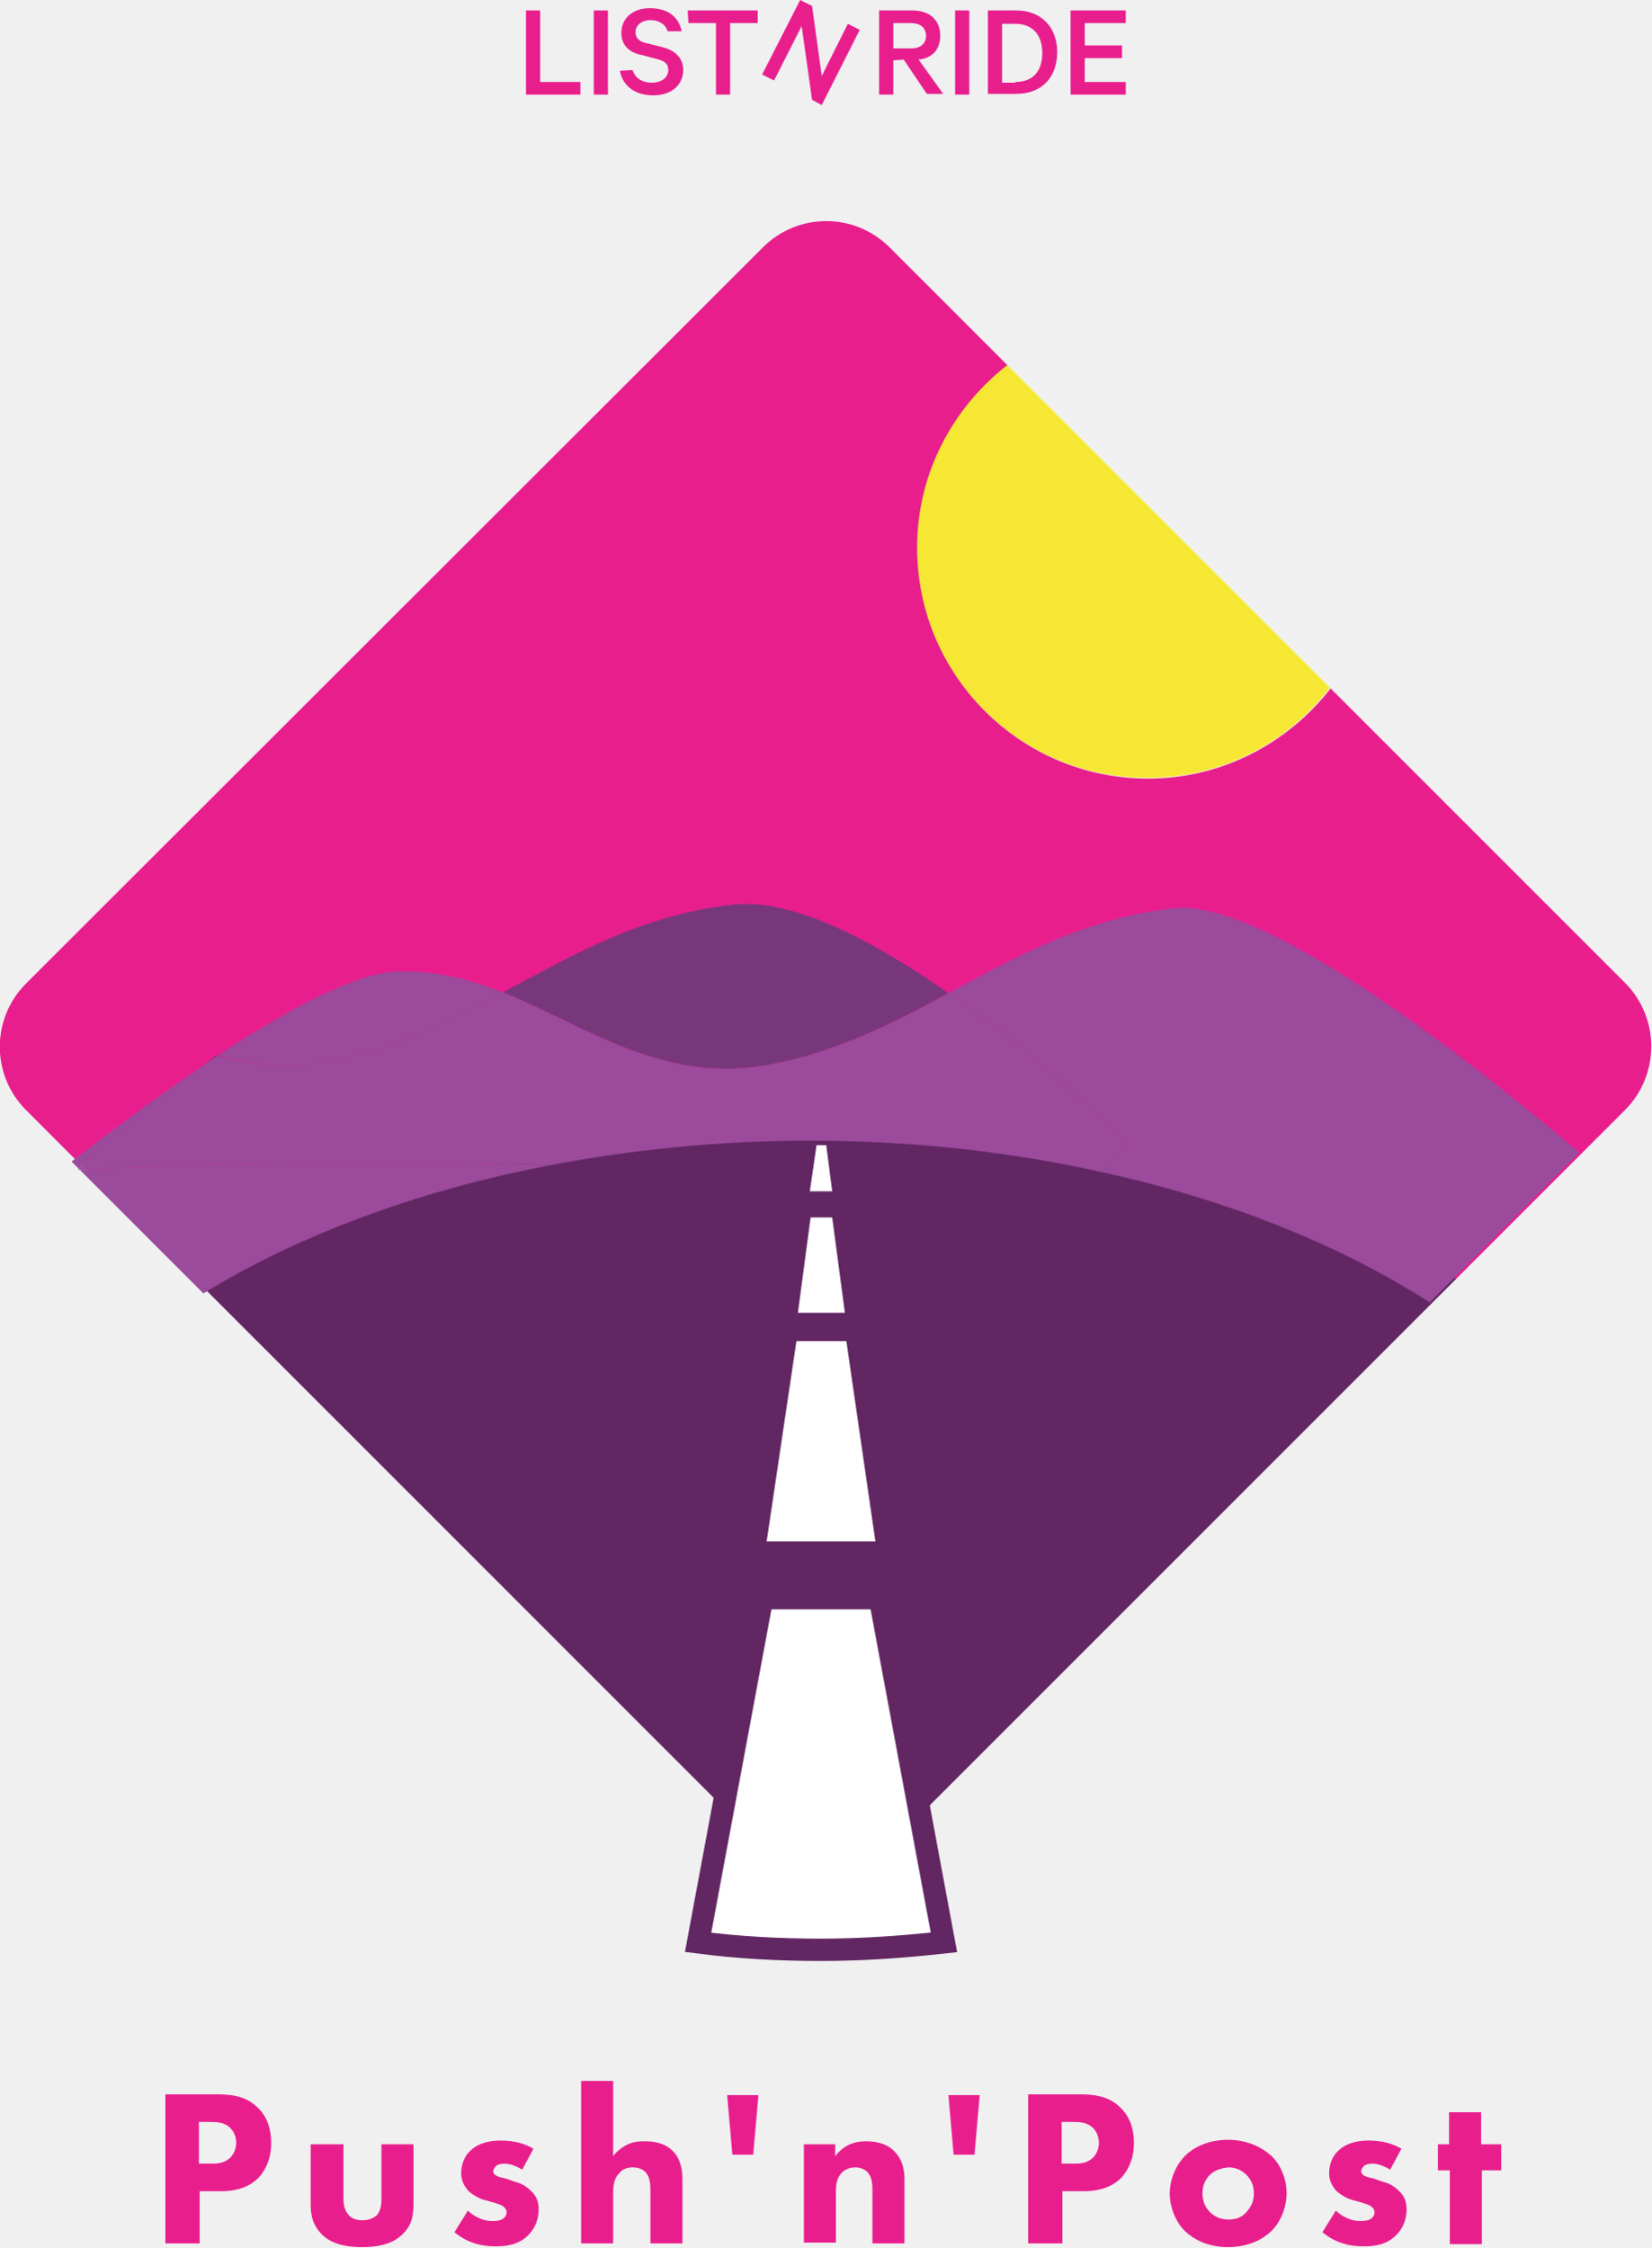
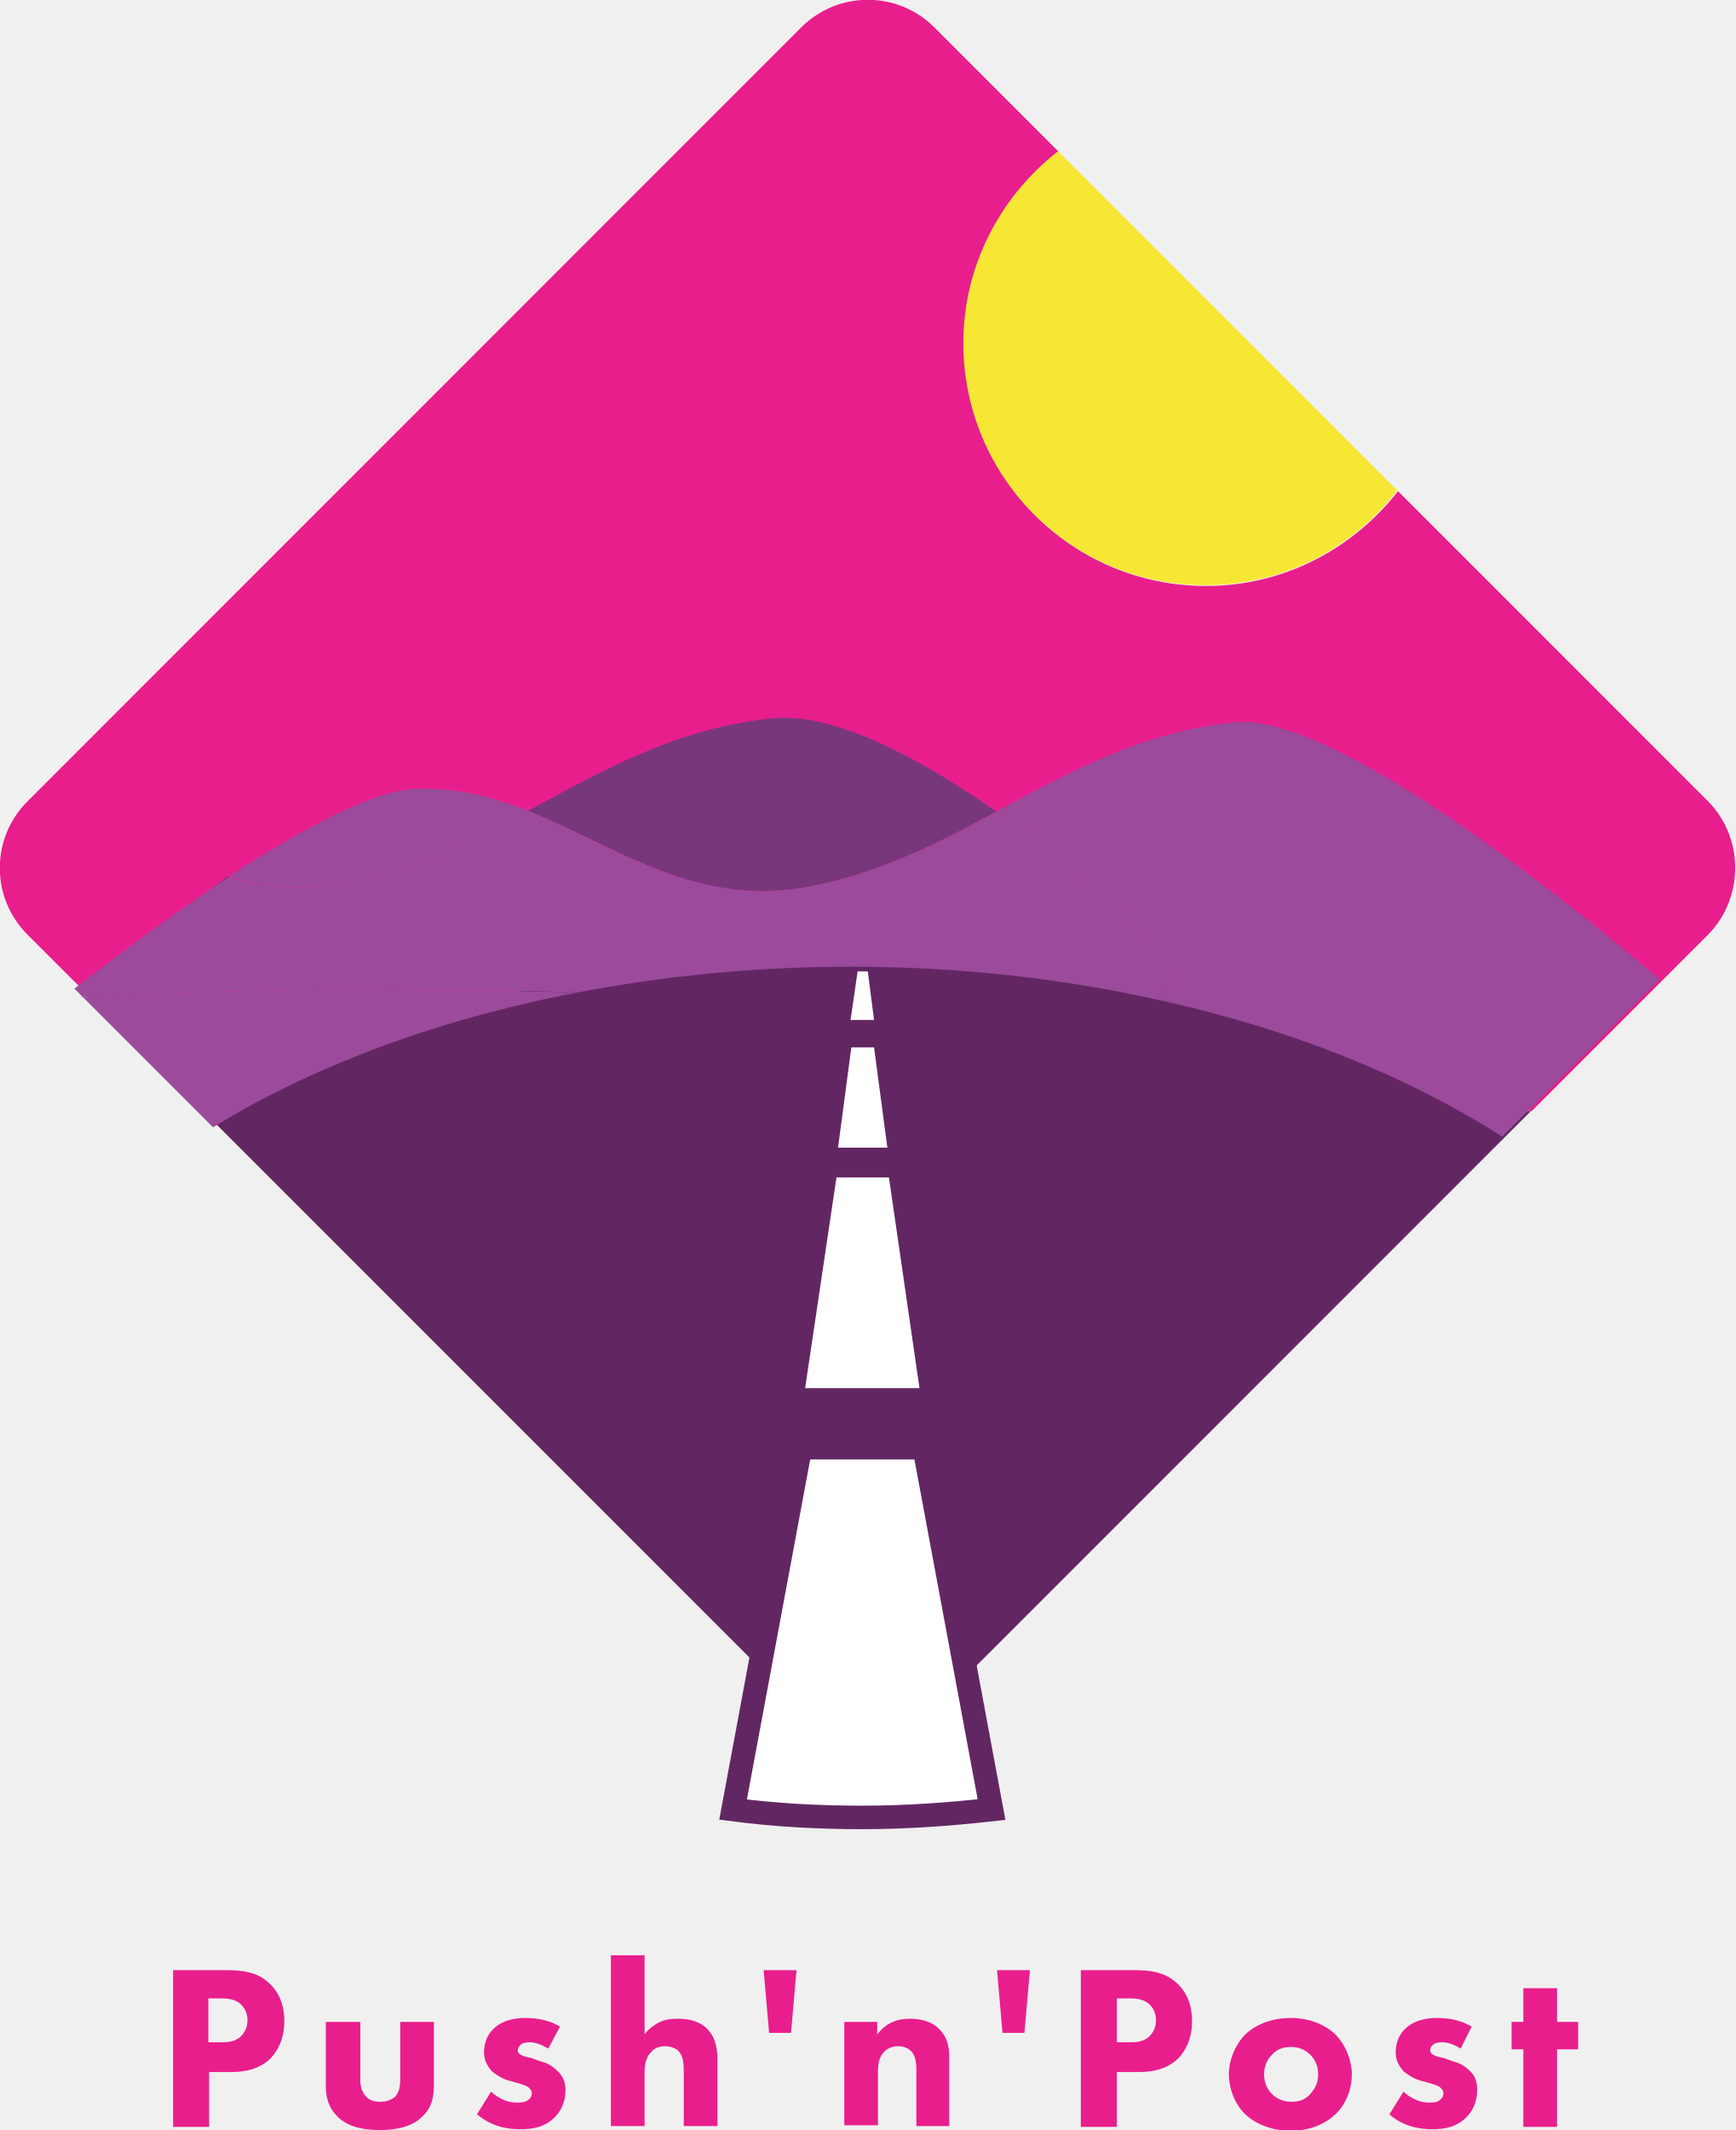
- <svg xmlns="http://www.w3.org/2000/svg" version="1.1" id="Layer_1" x="0px" y="0px" width="221.7px" height="301.6px" viewBox="0 0 221.7 301.6" style="enable-background:new 0 0 221.7 301.6;" xml:space="preserve">
+ <svg xmlns="http://www.w3.org/2000/svg" version="1.1" id="Layer_1" x="0px" y="0px" width="221.6px" height="271.9px" viewBox="0 0 221.6 271.9" style="enable-background:new 0 0 221.6 271.9;" xml:space="preserve">
  <style type="text/css">
	.st0{fill:#E91E8D;}
	.st1{fill:#F7E735;}
	.st2{fill:#622763;}
	.st3{fill:none;}
	.st4{fill:#79377B;}
	.st5{fill:#9B4A9C;}
	.st6{fill:none;stroke:#7EBFD8;stroke-miterlimit:10;}
	.st7{fill:#FFFFFF;stroke:#622763;stroke-width:3;stroke-miterlimit:10;}
	.st8{fill:#FFFFFF;}
+ 	.st9{enable-background:new    ;}
</style>
  <g>
    <g>
-       <path class="st0" d="M218.2,132l-39.6-39.6c-5.7,7.3-14.5,12.1-24.5,12.1c-17.1,0-30.9-13.8-30.9-30.9c0-10,4.7-18.8,12.1-24.5    l-15.9-15.9c-4.7-4.7-12.3-4.7-17,0L3.5,132c-4.7,4.7-4.7,12.3,0,17l20.7,20.7c20.6-10.5,50.5-17.1,83.8-17.1    c35.3,0,66.9,7.4,87.5,19l22.6-22.6C222.8,144.3,222.8,136.7,218.2,132z" />
-       <path class="st1" d="M123.1,73.5c0,17.1,13.8,30.9,30.9,30.9c10,0,18.8-4.7,24.5-12.1L135.2,49C127.9,54.7,123.1,63.5,123.1,73.5z    " />
+       <path class="st0" d="M218.1,102.3l-39.6-39.6C172.8,70,164,74.8,154,74.8c-17.1,0-30.9-13.8-30.9-30.9c0-10,4.7-18.8,12.1-24.5    L119.3,3.5c-4.7-4.7-12.3-4.7-17,0L3.5,102.3c-4.7,4.7-4.7,12.3,0,17L24.2,140c20.6-10.5,50.5-17.1,83.8-17.1    c35.3,0,66.9,7.4,87.5,19l22.6-22.6C222.7,114.6,222.7,107,218.1,102.3z" />
+       <path class="st1" d="M123,43.8c0,17.1,13.8,30.9,30.9,30.9c10,0,18.8-4.7,24.5-12.1l-43.3-43.3C127.8,25,123,33.8,123,43.8z" />
    </g>
-     <path class="st2" d="M119.3,247.8l76.2-76.2c-20.6-11.6-52.1-19-87.5-19c-33.3,0-63.2,6.6-83.8,17.1l78.2,78.2   C107,252.5,114.6,252.5,119.3,247.8z" />
+     <path class="st2" d="M119.2,218.1l76.2-76.2c-20.6-11.6-52.1-19-87.5-19c-33.3,0-63.2,6.6-83.8,17.1l78.2,78.2   C106.9,222.8,114.6,222.8,119.2,218.1z" />
    <g>
-       <path class="st3" d="M44.4,142.4c8.7-1.6,16-5.3,23.2-9.2c-4.5-1.8-9.2-3-14.4-2.8c-6.7,0.3-15.5,5.2-23.9,11.2    C33.8,142.9,38.8,143.5,44.4,142.4z" />
-       <path class="st0" d="M10.5,157L10.5,157L10.5,157z" />
+       <path class="st3" d="M44.3,112.7c8.7-1.6,16-5.3,23.2-9.2c-4.5-1.8-9.2-3-14.4-2.8c-6.7,0.3-15.5,5.2-23.9,11.2    C33.7,113.2,38.7,113.8,44.3,112.7z" />
+       <path class="st0" d="M10.4,127.3L10.4,127.3L10.4,127.3z" />
    </g>
    <g>
-       <path class="st4" d="M103.3,142.9c9.1-1.7,16.6-5.6,24-9.6c-10.3-7.2-20.9-12.7-28.7-11.9c-12.3,1.3-21.6,6.7-31.1,11.8    c0,0,0,0,0,0C78.8,137.7,88.9,145.6,103.3,142.9z" />
-       <path class="st4" d="M29.1,141.6c-0.8,0.6-1.6,1.2-2.4,1.8c0.9-0.6,1.7-1.2,2.6-1.7C29.3,141.6,29.2,141.6,29.1,141.6z" />
-       <path class="st4" d="M10.4,157c0.1,0,0.2,0,0.3,0l-0.1-0.1C10.5,156.9,10.5,157,10.4,157z" />
-       <path class="st5" d="M9.6,155.9l1,1c4.5-4.1,10.2-9,16.1-13.5C20.8,147.4,14.9,151.8,9.6,155.9z" />
-       <path class="st5" d="M212,154.7c-17.6-14.9-43-34-54.4-32.8c-11.9,1.3-21,6.4-30.3,11.4c0,0,0,0,0.1,0    c9.1,6.4,17.9,14.2,24.1,20.3l-3.7,3.7c17,3.7,32.1,9.8,44.1,17.5L212,154.7z" />
-       <path class="st5" d="M44.3,142.4c8.7-1.6,16-5.3,23.2-9.2c-4.5-1.8-9.2-3-14.4-2.8c-5.3,0.2-14.3,5-23.8,11.2    C33.9,142.9,38.8,143.5,44.3,142.4z" />
-       <path class="st5" d="M10.7,157l16.6,16.6c12.7-7.8,28.7-13.8,46.5-17.2C66,156.1,58.1,156,50,156C36.6,156,23.4,156.3,10.7,157z" />
-       <path class="st5" d="M127.4,133.3C127.4,133.3,127.4,133.3,127.4,133.3c-7.5,4-15,7.9-24.1,9.6c-14.4,2.7-24.6-5.2-35.8-9.7    c-7.2,3.9-14.5,7.6-23.2,9.2c-5.5,1.1-10.5,0.5-15-0.7c-0.9,0.6-1.7,1.1-2.6,1.7c-6,4.5-11.7,9.4-16.1,13.5l0.1,0.1    c12.7-0.7,25.9-1,39.3-1c8,0,16,0.1,23.8,0.4c11-2.1,22.7-3.3,34.9-3.3c13.8,0,27,1.5,39.1,4.2l3.7-3.7    C145.3,147.5,136.5,139.7,127.4,133.3z" />
+       <path class="st4" d="M103.2,113.2c9.1-1.7,16.6-5.6,24-9.6c-10.3-7.2-20.9-12.7-28.7-11.9c-12.3,1.3-21.6,6.7-31.1,11.8l0,0    C78.7,108,88.8,115.9,103.2,113.2z" />
+       <path class="st4" d="M29,111.9c-0.8,0.6-1.6,1.2-2.4,1.8c0.9-0.6,1.7-1.2,2.6-1.7C29.2,111.9,29.1,111.9,29,111.9z" />
+       <path class="st4" d="M10.3,127.3c0.1,0,0.2,0,0.3,0l-0.1-0.1C10.5,127.2,10.4,127.3,10.3,127.3z" />
+       <path class="st5" d="M9.5,126.2l1,1c4.5-4.1,10.2-9,16.1-13.5C20.7,117.7,14.8,122.1,9.5,126.2z" />
+       <path class="st5" d="M211.9,125c-17.6-14.9-43-34-54.4-32.8c-11.9,1.3-21,6.4-30.3,11.4c0,0,0,0,0.1,0    c9.1,6.4,17.9,14.2,24.1,20.3l-3.7,3.7c17,3.7,32.1,9.8,44.1,17.5L211.9,125z" />
+       <path class="st5" d="M44.2,112.7c8.7-1.6,16-5.3,23.2-9.2c-4.5-1.8-9.2-3-14.4-2.8c-5.3,0.2-14.3,5-23.8,11.2    C33.8,113.2,38.7,113.8,44.2,112.7z" />
+       <path class="st5" d="M10.6,127.3l16.6,16.6c12.7-7.8,28.7-13.8,46.5-17.2c-7.8-0.2-15.8-0.4-23.8-0.4    C36.5,126.3,23.3,126.6,10.6,127.3z" />
+       <path class="st5" d="M127.3,103.6L127.3,103.6c-7.5,4-15,7.9-24.1,9.6c-14.4,2.7-24.6-5.2-35.8-9.7c-7.2,3.9-14.5,7.6-23.2,9.2    c-5.5,1.1-10.5,0.5-15-0.7c-0.9,0.6-1.7,1.1-2.6,1.7c-6,4.5-11.7,9.4-16.1,13.5l0.1,0.1c12.7-0.7,25.9-1,39.3-1    c8,0,16,0.1,23.8,0.4c11-2.1,22.7-3.3,34.9-3.3c13.8,0,27,1.5,39.1,4.2l3.7-3.7C145.2,117.8,136.4,110,127.3,103.6z" />
    </g>
-     <rect x="55.5" y="84.4" class="st3" width="109.5" height="72" />
+     <rect x="55.4" y="54.7" class="st3" width="109.5" height="72" />
    <g>
-       <path class="st6" d="M110.2,262.2" />
-       <path class="st7" d="M110.2,214.5h-7.9l-8.6,46.2c5.4,0.7,10.9,1,16.5,1s11.1-0.4,16.5-1l-8.6-46.2H110.2z" />
-       <polygon class="st8" points="113.6,180 110.2,180 106.9,180 102.9,206.9 110.2,206.9 117.5,206.9   " />
-       <polygon class="st8" points="111.7,163.4 110.2,163.4 108.8,163.4 107.1,176.2 110.2,176.2 113.4,176.2   " />
-       <polygon class="st8" points="110.9,153.7 110.2,153.7 109.6,153.7 108.7,159.9 110.2,159.9 111.7,159.9   " />
+       <path class="st6" d="M110.1,232.5" />
+       <path class="st7" d="M110.1,184.8h-7.9L93.6,231c5.4,0.7,10.9,1,16.5,1s11.1-0.4,16.5-1l-8.6-46.2H110.1z" />
+       <polygon class="st8" points="113.5,150.3 110.1,150.3 106.8,150.3 102.8,177.2 110.1,177.2 117.4,177.2   " />
+       <polygon class="st8" points="111.6,133.7 110.1,133.7 108.7,133.7 107,146.5 110.1,146.5 113.3,146.5   " />
+       <polygon class="st8" points="110.8,124 110.1,124 109.5,124 108.6,130.2 110.1,130.2 111.6,130.2   " />
    </g>
  </g>
-   <path class="st0" d="M110.3,14.1l-1.3-0.7l-1.4-9.9l-3.7,7.3l-1.6-0.8l5.1-10l1.6,0.8l1.3,9.4l3.5-7l1.6,0.8L110.3,14.1z M92.4,3.1  h3.7v9.6H98V3.1h3.7V1.4h-9.4L92.4,3.1L92.4,3.1z M83.2,9.5c0.4,2.1,2.1,3.3,4.5,3.3c2.3,0,4-1.3,4-3.4c0-1.7-1.2-2.7-2.9-3.1  l-2-0.5c-1-0.2-1.5-0.7-1.5-1.5c0-0.9,0.8-1.6,2-1.6c1.3,0,2.1,0.7,2.3,1.5h1.9c-0.4-1.9-1.8-3.1-4.3-3.1c-2.3,0-3.8,1.4-3.8,3.3  c0,1.8,1.2,2.7,2.8,3l1.9,0.5c1.2,0.3,1.6,0.7,1.6,1.5c0,1-0.9,1.7-2.2,1.7c-1.2,0-2.2-0.5-2.6-1.7L83.2,9.5L83.2,9.5z M81.6,1.4  h-1.9v11.3h1.9V1.4z M70.6,12.7h7.3V11h-5.4V1.4h-1.9V12.7z M151.1,1.4v1.7h-5.5v3h5v1.7h-5V11h5.5v1.7h-7.4V1.4L151.1,1.4  L151.1,1.4z M132.6,1.4h3.8c3.3,0,5.5,2.2,5.5,5.6s-2.1,5.6-5.5,5.6h-3.8V1.4z M136.3,11c2.4,0,3.6-1.5,3.6-3.9s-1.3-3.9-3.6-3.9  h-1.8v7.9h1.8V11z M130.1,12.7h-1.9V1.4h1.9V12.7z M119.9,6.5h2.4c1.3,0,2-0.7,2-1.7s-0.7-1.7-2-1.7h-2.4V6.5z M119.9,8.1v4.6H118  V1.4h4.4c2.3,0,3.8,1.2,3.8,3.4c0,1.9-1.1,3-2.9,3.2l3.3,4.6h-2.2L121.3,8L119.9,8.1L119.9,8.1z" />
-   <g>
-     <path class="st0" d="M29.2,281.1c1.7,0,3.7,0.2,5.2,1.6c1.7,1.5,2,3.5,2,4.9c0,2.5-1,3.9-1.7,4.7c-1.6,1.6-3.7,1.8-5.1,1.8h-2.8v7   h-4.6v-20H29.2z M26.8,290.4h1.6c0.6,0,1.7,0,2.5-0.8c0.4-0.4,0.8-1.1,0.8-2c0-0.8-0.3-1.5-0.8-2c-0.7-0.7-1.7-0.8-2.6-0.8h-1.6   V290.4z" />
-     <path class="st0" d="M46.1,287.8v7.4c0,0.6,0.1,1.5,0.8,2.2c0.3,0.3,0.8,0.6,1.8,0.6c0.8,0,1.4-0.3,1.8-0.6   c0.6-0.6,0.7-1.5,0.7-2.2v-7.4h4.3v7.8c0,1.5-0.1,3-1.5,4.3c-1.5,1.5-3.8,1.7-5.4,1.7c-1.6,0-3.9-0.2-5.4-1.7   c-1.2-1.2-1.5-2.5-1.5-4v-8.1H46.1z" />
-     <path class="st0" d="M70.1,291.2c-0.7-0.4-1.5-0.8-2.4-0.8c-0.4,0-1,0.1-1.2,0.4c-0.1,0.1-0.3,0.4-0.3,0.6c0,0.3,0.2,0.5,0.4,0.6   c0.3,0.2,0.8,0.3,1.3,0.4l1.1,0.4c0.8,0.2,1.5,0.5,2.2,1.2c0.8,0.7,1.1,1.5,1.1,2.5c0,1.8-0.8,2.9-1.4,3.5   c-1.3,1.3-2.9,1.5-4.4,1.5c-1.8,0-3.7-0.4-5.5-1.9l1.8-2.9c0.4,0.4,1,0.8,1.5,1c0.6,0.3,1.2,0.4,1.8,0.4c0.3,0,1,0,1.4-0.3   c0.3-0.2,0.5-0.5,0.5-0.9c0-0.2-0.1-0.5-0.5-0.8c-0.3-0.2-0.7-0.3-1.3-0.5l-1.1-0.3c-0.8-0.2-1.6-0.7-2.2-1.2c-0.6-0.7-1-1.4-1-2.4   c0-1.3,0.5-2.4,1.3-3.1c1.2-1.1,2.8-1.3,4-1.3c2,0,3.4,0.5,4.4,1.1L70.1,291.2z" />
-     <path class="st0" d="M78,279.3h4.3v10.1c0.5-0.7,1.1-1.1,1.6-1.4c0.9-0.5,1.6-0.6,2.6-0.6c1,0,2.6,0.1,3.8,1.3   c1.2,1.2,1.3,2.9,1.3,3.9v8.5h-4.3v-6.9c0-0.9,0-2-0.7-2.7c-0.4-0.4-1-0.6-1.7-0.6c-0.9,0-1.5,0.4-1.7,0.7   c-0.9,0.8-0.9,2.1-0.9,2.8v6.7H78V279.3z" />
-     <path class="st0" d="M101.1,289.2h-2.8l-0.7-8h4.2L101.1,289.2z" />
-     <path class="st0" d="M107.8,287.8h4.3v1.6c1.3-1.7,2.9-2,4.1-2c1.2,0,2.7,0.2,3.8,1.3c1.3,1.3,1.4,2.8,1.4,3.9v8.5h-4.3v-6.9   c0-0.9,0-2-0.7-2.7c-0.3-0.3-0.9-0.6-1.6-0.6c-0.9,0-1.5,0.4-1.8,0.7c-0.7,0.7-0.8,1.7-0.8,2.5v6.9h-4.3V287.8z" />
-     <path class="st0" d="M130.8,289.2H128l-0.7-8h4.2L130.8,289.2z" />
-     <path class="st0" d="M145,281.1c1.7,0,3.7,0.2,5.2,1.6c1.7,1.5,2,3.5,2,4.9c0,2.5-1,3.9-1.7,4.7c-1.6,1.6-3.7,1.8-5.1,1.8h-2.8v7   H138v-20H145z M142.6,290.4h1.6c0.6,0,1.7,0,2.5-0.8c0.4-0.4,0.8-1.1,0.8-2c0-0.8-0.3-1.5-0.8-2c-0.7-0.7-1.7-0.8-2.6-0.8h-1.6   V290.4z" />
-     <path class="st0" d="M170.7,299.4c-1.2,1.2-3.2,2.2-5.9,2.2c-2.6,0-4.6-1-5.8-2.2c-1.3-1.3-2-3.3-2-5s0.7-3.6,2-5   c1.2-1.2,3.2-2.2,5.8-2.2c2.6,0,4.6,1,5.9,2.2c1.4,1.4,2,3.3,2,5S172,298.1,170.7,299.4z M162.4,291.9c-0.6,0.6-1,1.4-1,2.5   c0,1.2,0.5,2,1,2.5c0.5,0.5,1.3,1,2.5,1c1,0,1.8-0.3,2.4-1s1-1.4,1-2.5s-0.4-1.9-1-2.5s-1.4-1-2.4-1   C163.9,291,163,291.3,162.4,291.9z" />
-     <path class="st0" d="M186.6,291.2c-0.7-0.4-1.5-0.8-2.4-0.8c-0.4,0-1,0.1-1.2,0.4c-0.1,0.1-0.3,0.4-0.3,0.6c0,0.3,0.2,0.5,0.4,0.6   c0.3,0.2,0.8,0.3,1.3,0.4l1.1,0.4c0.8,0.2,1.5,0.5,2.2,1.2c0.8,0.7,1.1,1.5,1.1,2.5c0,1.8-0.8,2.9-1.4,3.5   c-1.3,1.3-2.9,1.5-4.4,1.5c-1.8,0-3.7-0.4-5.5-1.9l1.8-2.9c0.4,0.4,1,0.8,1.5,1c0.6,0.3,1.2,0.4,1.8,0.4c0.3,0,1,0,1.4-0.3   c0.3-0.2,0.5-0.5,0.5-0.9c0-0.2-0.1-0.5-0.5-0.8c-0.3-0.2-0.7-0.3-1.3-0.5l-1.1-0.3c-0.8-0.2-1.6-0.7-2.2-1.2c-0.6-0.7-1-1.4-1-2.4   c0-1.3,0.5-2.4,1.3-3.1c1.2-1.1,2.8-1.3,4-1.3c2,0,3.4,0.5,4.4,1.1L186.6,291.2z" />
-     <path class="st0" d="M198.9,291.3v9.9h-4.3v-9.9H193v-3.5h1.5v-4.3h4.3v4.3h2.7v3.5H198.9z" />
+   <g class="st9">
+     <path class="st0" d="M29.1,251.5c1.7,0,3.7,0.2,5.2,1.6c1.7,1.5,2,3.5,2,4.9c0,2.5-1,3.9-1.7,4.7c-1.6,1.6-3.7,1.8-5.1,1.8h-2.8v7   h-4.6v-20H29.1z M26.7,260.7h1.6c0.6,0,1.7,0,2.5-0.8c0.4-0.4,0.8-1.1,0.8-2c0-0.8-0.3-1.5-0.8-2c-0.7-0.7-1.7-0.8-2.6-0.8h-1.6   V260.7z" />
+     <path class="st0" d="M46,258.1v7.4c0,0.6,0.1,1.5,0.8,2.2c0.3,0.3,0.8,0.6,1.8,0.6c0.8,0,1.4-0.3,1.8-0.6c0.6-0.6,0.7-1.5,0.7-2.2   v-7.4h4.3v7.8c0,1.5-0.1,3-1.5,4.3c-1.5,1.5-3.8,1.7-5.4,1.7c-1.6,0-3.9-0.2-5.4-1.7c-1.2-1.2-1.5-2.5-1.5-4v-8.1H46z" />
+     <path class="st0" d="M70,261.5c-0.7-0.4-1.5-0.8-2.4-0.8c-0.4,0-1,0.1-1.2,0.4c-0.1,0.1-0.3,0.4-0.3,0.6c0,0.3,0.2,0.5,0.4,0.6   c0.3,0.2,0.8,0.3,1.3,0.4l1.1,0.4c0.8,0.2,1.5,0.5,2.2,1.2c0.8,0.7,1.1,1.5,1.1,2.5c0,1.8-0.8,2.9-1.4,3.5   c-1.3,1.3-2.9,1.5-4.4,1.5c-1.8,0-3.7-0.4-5.5-1.9l1.8-2.9c0.4,0.4,1,0.8,1.5,1c0.6,0.3,1.2,0.4,1.8,0.4c0.3,0,1,0,1.4-0.3   c0.3-0.2,0.5-0.5,0.5-0.9c0-0.2-0.1-0.5-0.5-0.8c-0.3-0.2-0.7-0.3-1.3-0.5l-1.1-0.3c-0.8-0.2-1.6-0.7-2.2-1.2c-0.6-0.7-1-1.4-1-2.4   c0-1.3,0.5-2.4,1.3-3.1c1.2-1.1,2.8-1.3,4-1.3c2,0,3.4,0.5,4.4,1.1L70,261.5z" />
+     <path class="st0" d="M78,249.6h4.3v10.1c0.5-0.7,1.1-1.1,1.6-1.4c0.9-0.5,1.6-0.6,2.6-0.6c1,0,2.6,0.1,3.8,1.3   c1.2,1.2,1.3,2.9,1.3,3.9v8.5h-4.3v-6.9c0-0.9,0-2-0.7-2.7c-0.4-0.4-1.1-0.6-1.7-0.6c-0.9,0-1.5,0.4-1.7,0.7   c-0.9,0.8-0.9,2.1-0.9,2.8v6.7H78V249.6z" />
+     <path class="st0" d="M101,259.5h-2.8l-0.7-8h4.2L101,259.5z" />
+     <path class="st0" d="M107.7,258.1h4.3v1.6c1.3-1.7,2.9-2,4.1-2c1.2,0,2.7,0.2,3.8,1.3c1.3,1.3,1.3,2.8,1.3,3.9v8.5H117v-6.9   c0-0.9,0-2-0.7-2.7c-0.3-0.3-0.9-0.6-1.6-0.6c-0.9,0-1.5,0.4-1.8,0.7c-0.7,0.7-0.8,1.7-0.8,2.5v6.9h-4.3V258.1z" />
+     <path class="st0" d="M130.8,259.5H128l-0.7-8h4.2L130.8,259.5z" />
+     <path class="st0" d="M145,251.5c1.7,0,3.7,0.2,5.2,1.6c1.7,1.5,2,3.5,2,4.9c0,2.5-1,3.9-1.7,4.7c-1.6,1.6-3.7,1.8-5.1,1.8h-2.8v7   h-4.6v-20H145z M142.6,260.7h1.7c0.6,0,1.7,0,2.5-0.8c0.4-0.4,0.8-1.1,0.8-2c0-0.8-0.3-1.5-0.8-2c-0.7-0.7-1.7-0.8-2.6-0.8h-1.6   V260.7z" />
+     <path class="st0" d="M170.6,269.8c-1.2,1.2-3.2,2.2-5.8,2.2c-2.6,0-4.7-1-5.9-2.2c-1.3-1.3-2-3.3-2-5s0.7-3.6,2-5   c1.2-1.2,3.2-2.2,5.9-2.2c2.6,0,4.6,1,5.8,2.2c1.3,1.4,2,3.3,2,5S172,268.4,170.6,269.8z M162.4,262.3c-0.6,0.6-1,1.4-1,2.5   c0,1.2,0.5,2,1,2.5c0.5,0.5,1.3,1,2.5,1c1,0,1.8-0.3,2.4-1s1-1.4,1-2.5s-0.4-1.9-1-2.5s-1.4-1-2.4-1   C163.8,261.3,163,261.6,162.4,262.3z" />
+     <path class="st0" d="M186.5,261.5c-0.7-0.4-1.5-0.8-2.4-0.8c-0.4,0-1,0.1-1.2,0.4c-0.2,0.1-0.3,0.4-0.3,0.6c0,0.3,0.2,0.5,0.4,0.6   c0.3,0.2,0.8,0.3,1.3,0.4l1.1,0.4c0.8,0.2,1.5,0.5,2.2,1.2c0.8,0.7,1,1.5,1,2.5c0,1.8-0.8,2.9-1.4,3.5c-1.3,1.3-2.9,1.5-4.3,1.5   c-1.8,0-3.8-0.4-5.5-1.9l1.8-2.9c0.4,0.4,1,0.8,1.5,1c0.6,0.3,1.2,0.4,1.8,0.4c0.3,0,1,0,1.3-0.3c0.3-0.2,0.5-0.5,0.5-0.9   c0-0.2-0.1-0.5-0.5-0.8c-0.3-0.2-0.7-0.3-1.3-0.5l-1.1-0.3c-0.8-0.2-1.6-0.7-2.2-1.2c-0.6-0.7-1-1.4-1-2.4c0-1.3,0.5-2.4,1.3-3.1   c1.2-1.1,2.8-1.3,4-1.3c2,0,3.4,0.5,4.4,1.1L186.5,261.5z" />
+     <path class="st0" d="M198.8,261.6v9.9h-4.3v-9.9H193v-3.5h1.5v-4.3h4.3v4.3h2.7v3.5H198.8z" />
  </g>
</svg>
